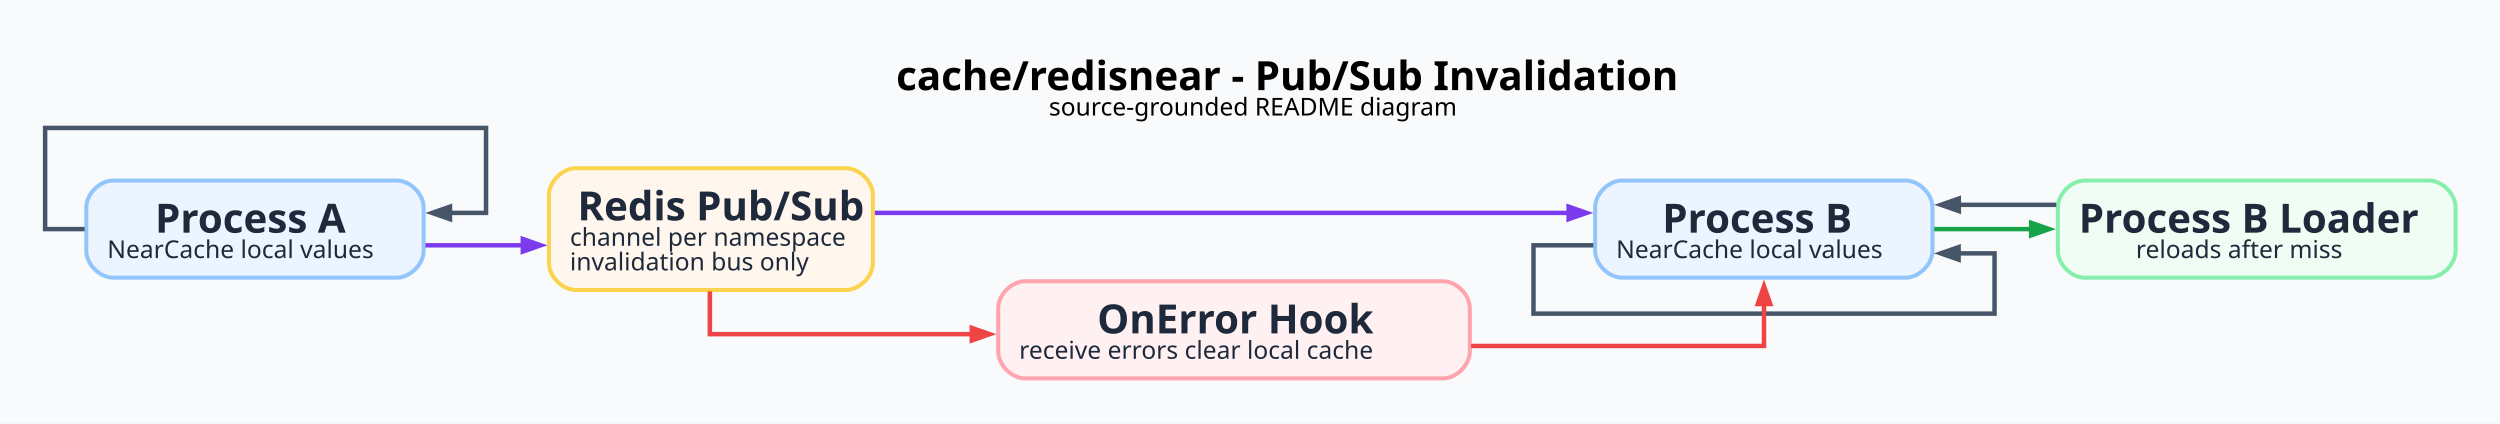
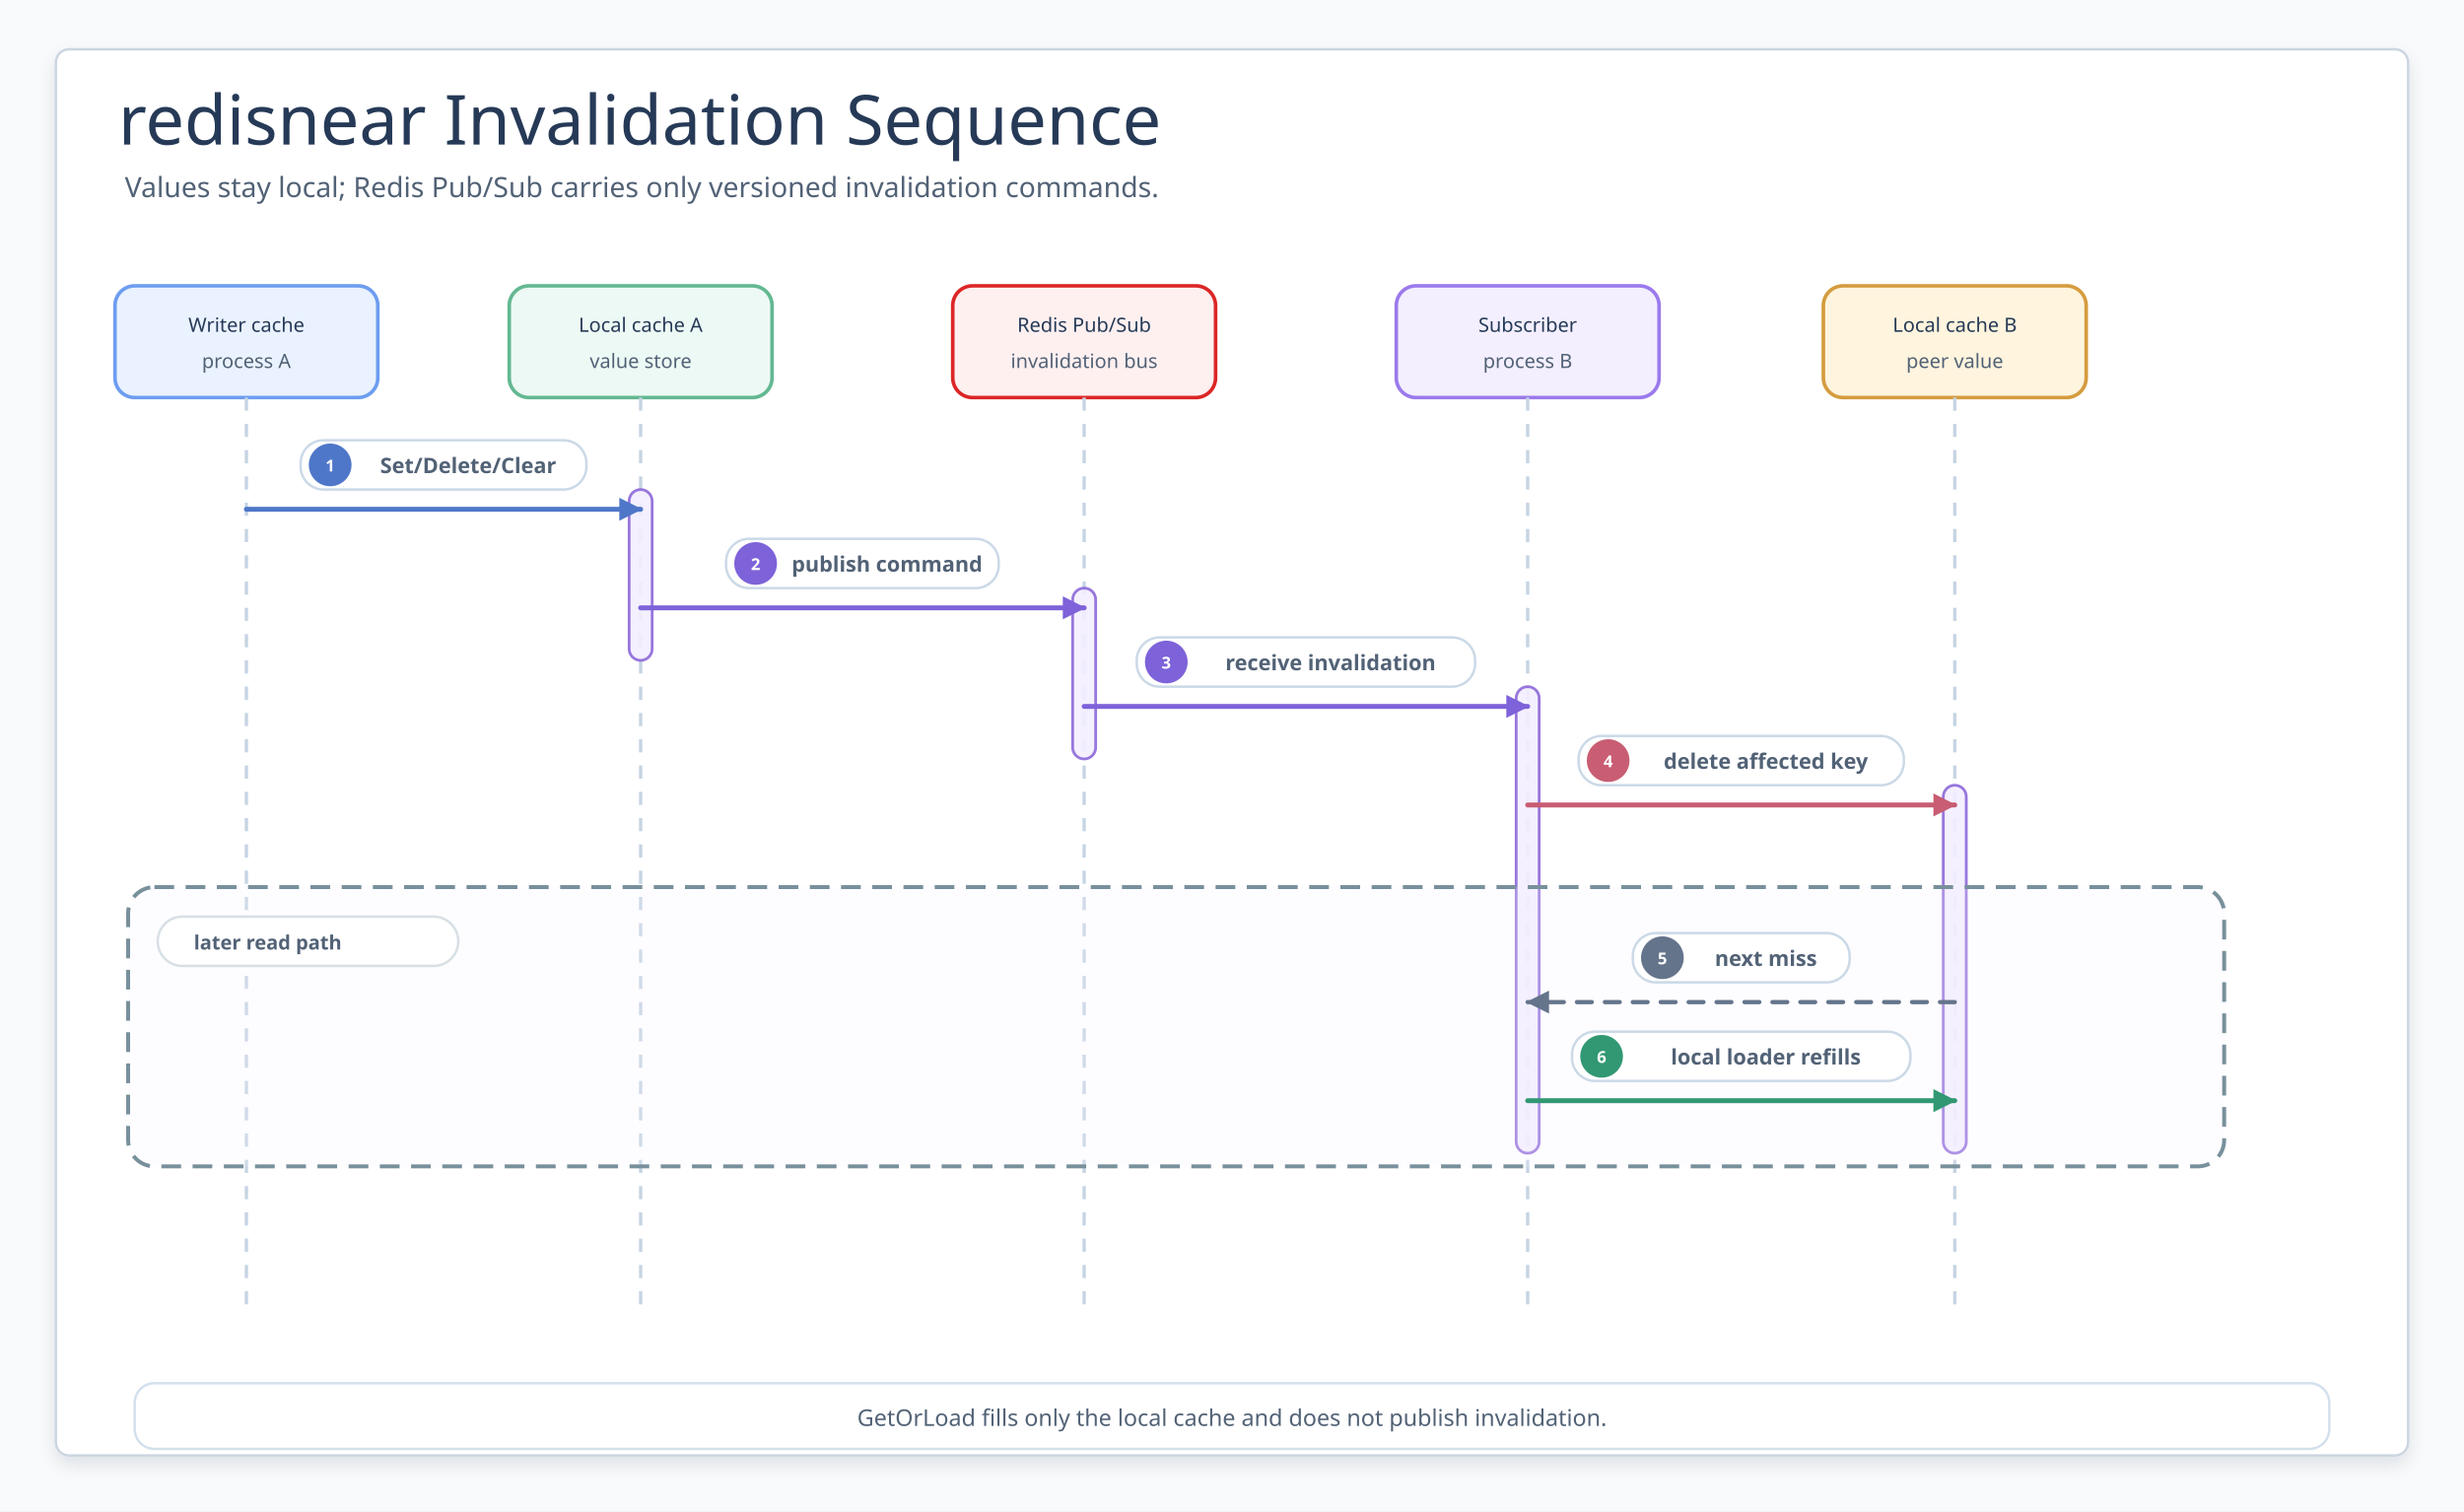
- <svg xmlns="http://www.w3.org/2000/svg" width="1117pt" height="189pt" viewBox="0.00 0.00 1117.00 189.00">
-   <g id="graph0" class="graph" transform="scale(1 1) rotate(0) translate(20.16 169.06)">
-     <polygon fill="#f8fafc" stroke="none" points="-20.16,20.16 -20.16,-169.06 1097.16,-169.06 1097.16,20.16 -20.16,20.16" />
-     <text xml:space="preserve" text-anchor="start" x="380.25" y="-128.8" font-family="Architects Daughter" font-weight="bold" font-size="18.00">cache/redisnear - Pub/Sub Invalidation</text>
-     <text xml:space="preserve" text-anchor="start" x="448.5" y="-117.45" font-family="Comic Mono" font-size="11.00">source-grounded README diagram</text>
-     <g id="node1" class="node">
-       <path fill="#ebf4ff" stroke="#93c5fd" stroke-width="1.8" d="M157.12,-88.4C157.12,-88.4 30.4,-88.4 30.4,-88.4 24.4,-88.4 18.4,-82.4 18.4,-76.4 18.4,-76.4 18.4,-57 18.4,-57 18.4,-51 24.4,-45 30.4,-45 30.4,-45 157.12,-45 157.12,-45 163.12,-45 169.12,-51 169.12,-57 169.12,-57 169.12,-76.4 169.12,-76.4 169.12,-82.4 163.12,-88.4 157.12,-88.4" />
-       <text xml:space="preserve" text-anchor="start" x="49.13" y="-65.1" font-family="Architects Daughter" font-weight="bold" font-size="18.00" fill="#1e293b">Process A</text>
-       <text xml:space="preserve" text-anchor="start" x="27.76" y="-53.75" font-family="Comic Mono" font-size="11.00" fill="#1e293b">NearCache local values</text>
-     </g>
-     <g id="edge1" class="edge">
-       <path fill="none" stroke="#475569" stroke-width="2" d="M17.64,-66.7C7.21,-66.7 0,-66.7 0,-66.7 0,-66.7 0,-111.9 0,-111.9 0,-111.9 197,-111.9 197,-111.9 197,-111.9 197,-73.93 197,-73.93 197,-73.93 180.9,-73.93 180.9,-73.93" />
-       <polygon fill="#475569" stroke="#475569" stroke-width="2" points="180.9,-71.13 172.9,-73.93 180.9,-76.73 180.9,-71.13" />
-     </g>
-     <g id="node2" class="node">
-       <path fill="#fff7ed" stroke="#fcd34d" stroke-width="1.8" d="M357.84,-93.9C357.84,-93.9 237.12,-93.9 237.12,-93.9 231.12,-93.9 225.12,-87.9 225.12,-81.9 225.12,-81.9 225.12,-51.5 225.12,-51.5 225.12,-45.5 231.12,-39.5 237.12,-39.5 237.12,-39.5 357.84,-39.5 357.84,-39.5 363.84,-39.5 369.84,-45.5 369.84,-51.5 369.84,-51.5 369.84,-81.9 369.84,-81.9 369.84,-87.9 363.84,-93.9 357.84,-93.9" />
-       <text xml:space="preserve" text-anchor="start" x="237.86" y="-70.6" font-family="Architects Daughter" font-weight="bold" font-size="18.00" fill="#1e293b">Redis Pub/Sub</text>
-       <text xml:space="preserve" text-anchor="start" x="234.48" y="-59.25" font-family="Comic Mono" font-size="11.00" fill="#1e293b">channel per namespace</text>
-       <text xml:space="preserve" text-anchor="start" x="234.48" y="-48.25" font-family="Comic Mono" font-size="11.00" fill="#1e293b">invalidation bus only</text>
-     </g>
-     <g id="edge2" class="edge">
-       <path fill="none" stroke="#7c3aed" stroke-width="2" d="M169.91,-59.47C169.91,-59.47 213.44,-59.47 213.44,-59.47" />
-       <polygon fill="#7c3aed" stroke="#7c3aed" stroke-width="2" points="213.44,-62.27 221.44,-59.47 213.44,-56.67 213.44,-62.27" />
-     </g>
-     <g id="node3" class="node">
-       <path fill="#ebf4ff" stroke="#93c5fd" stroke-width="1.8" d="M831.28,-88.4C831.28,-88.4 704.56,-88.4 704.56,-88.4 698.56,-88.4 692.56,-82.4 692.56,-76.4 692.56,-76.4 692.56,-57 692.56,-57 692.56,-51 698.56,-45 704.56,-45 704.56,-45 831.28,-45 831.28,-45 837.28,-45 843.28,-51 843.28,-57 843.28,-57 843.28,-76.4 843.28,-76.4 843.28,-82.4 837.28,-88.4 831.28,-88.4" />
-       <text xml:space="preserve" text-anchor="start" x="722.55" y="-65.1" font-family="Architects Daughter" font-weight="bold" font-size="18.00" fill="#1e293b">Process B</text>
-       <text xml:space="preserve" text-anchor="start" x="701.92" y="-53.75" font-family="Comic Mono" font-size="11.00" fill="#1e293b">NearCache local values</text>
-     </g>
-     <g id="edge3" class="edge">
-       <path fill="none" stroke="#7c3aed" stroke-width="2" d="M370.73,-73.93C370.73,-73.93 680.7,-73.93 680.7,-73.93" />
-       <polygon fill="#7c3aed" stroke="#7c3aed" stroke-width="2" points="680.7,-76.73 688.7,-73.93 680.7,-71.13 680.7,-76.73" />
-     </g>
-     <g id="node5" class="node">
-       <path fill="#fff1f2" stroke="#fda4af" stroke-width="1.8" d="M624.56,-43.4C624.56,-43.4 437.84,-43.4 437.84,-43.4 431.84,-43.4 425.84,-37.4 425.84,-31.4 425.84,-31.4 425.84,-12 425.84,-12 425.84,-6 431.84,0 437.84,0 437.84,0 624.56,0 624.56,0 630.56,0 636.56,-6 636.56,-12 636.56,-12 636.56,-31.4 636.56,-31.4 636.56,-37.4 630.56,-43.4 624.56,-43.4" />
-       <text xml:space="preserve" text-anchor="start" x="470.08" y="-20.1" font-family="Architects Daughter" font-weight="bold" font-size="18.00" fill="#1e293b">OnError Hook</text>
-       <text xml:space="preserve" text-anchor="start" x="435.2" y="-8.75" font-family="Comic Mono" font-size="11.00" fill="#1e293b">receive errors clear local cache</text>
-     </g>
-     <g id="edge7" class="edge">
-       <path fill="none" stroke="#ef4444" stroke-width="2" d="M297,-38.85C297,-28.74 297,-19.75 297,-19.75 297,-19.75 414.04,-19.75 414.04,-19.75" />
-       <polygon fill="#ef4444" stroke="#ef4444" stroke-width="2" points="414.04,-22.55 422.04,-19.75 414.04,-16.95 414.04,-22.55" />
-     </g>
-     <g id="edge4" class="edge">
-       <path fill="none" stroke="#475569" stroke-width="2" d="M691.77,-59.47C676.48,-59.47 665,-59.47 665,-59.47 665,-59.47 665,-28.93 665,-28.93 665,-28.93 871,-28.93 871,-28.93 871,-28.93 871,-55.85 871,-55.85 871,-55.85 854.94,-55.85 854.94,-55.85" />
-       <polygon fill="#475569" stroke="#475569" stroke-width="2" points="854.94,-53.05 846.94,-55.85 854.94,-58.65 854.94,-53.05" />
-     </g>
-     <g id="node4" class="node">
-       <path fill="#f0fdf4" stroke="#86efac" stroke-width="1.8" d="M1065,-88.4C1065,-88.4 911.28,-88.4 911.28,-88.4 905.28,-88.4 899.28,-82.4 899.28,-76.4 899.28,-76.4 899.28,-57 899.28,-57 899.28,-51 905.28,-45 911.28,-45 911.28,-45 1065,-45 1065,-45 1071,-45 1077,-51 1077,-57 1077,-57 1077,-76.4 1077,-76.4 1077,-82.4 1071,-88.4 1065,-88.4" />
-       <text xml:space="preserve" text-anchor="start" x="908.64" y="-65.1" font-family="Architects Daughter" font-weight="bold" font-size="18.00" fill="#1e293b">Process B Loader</text>
-       <text xml:space="preserve" text-anchor="start" x="934.14" y="-53.75" font-family="Comic Mono" font-size="11.00" fill="#1e293b">reloads after miss</text>
-     </g>
-     <g id="edge5" class="edge">
-       <path fill="none" stroke="#16a34a" stroke-width="2" d="M844.02,-66.7C844.02,-66.7 887.37,-66.7 887.37,-66.7" />
-       <polygon fill="#16a34a" stroke="#16a34a" stroke-width="2" points="887.37,-69.5 895.37,-66.7 887.37,-63.9 887.37,-69.5" />
-     </g>
-     <g id="edge6" class="edge">
-       <path fill="none" stroke="#475569" stroke-width="2" d="M898.57,-77.55C898.57,-77.55 855.04,-77.55 855.04,-77.55" />
-       <polygon fill="#475569" stroke="#475569" stroke-width="2" points="855.04,-74.75 847.04,-77.55 855.04,-80.35 855.04,-74.75" />
-     </g>
-     <g id="edge8" class="edge">
-       <path fill="none" stroke="#ef4444" stroke-width="2" d="M637.13,-14.47C700.18,-14.47 768,-14.47 768,-14.47 768,-14.47 768,-33.22 768,-33.22" />
-       <polygon fill="#ef4444" stroke="#ef4444" stroke-width="2" points="765.2,-33.22 768,-41.22 770.8,-33.22 765.2,-33.22" />
-     </g>
-   </g>
+ <svg xmlns="http://www.w3.org/2000/svg" width="1500" height="920" viewBox="0 0 1500 920" role="img" aria-labelledby="title desc">
+   <defs>
+     <filter id="softShadow" x="-8%" y="-10%" width="116%" height="124%">
+       <feDropShadow dx="0" dy="5" stdDeviation="5" flood-color="#0F172A" flood-opacity="0.10" />
+     </filter>
+     <marker id="arrow-blue" markerWidth="14" markerHeight="14" refX="13" refY="7" orient="auto" markerUnits="userSpaceOnUse">
+       <path d="M 0 0 L 14 7 L 0 14 Z" fill="#4f77c9" />
+     </marker>
+     <marker id="arrow-green" markerWidth="14" markerHeight="14" refX="13" refY="7" orient="auto" markerUnits="userSpaceOnUse">
+       <path d="M 0 0 L 14 7 L 0 14 Z" fill="#319873" />
+     </marker>
+     <marker id="arrow-amber" markerWidth="14" markerHeight="14" refX="13" refY="7" orient="auto" markerUnits="userSpaceOnUse">
+       <path d="M 0 0 L 14 7 L 0 14 Z" fill="#cf8428" />
+     </marker>
+     <marker id="arrow-red" markerWidth="14" markerHeight="14" refX="13" refY="7" orient="auto" markerUnits="userSpaceOnUse">
+       <path d="M 0 0 L 14 7 L 0 14 Z" fill="#c85d73" />
+     </marker>
+     <marker id="arrow-purple" markerWidth="14" markerHeight="14" refX="13" refY="7" orient="auto" markerUnits="userSpaceOnUse">
+       <path d="M 0 0 L 14 7 L 0 14 Z" fill="#7e62d9" />
+     </marker>
+     <marker id="arrow-teal" markerWidth="14" markerHeight="14" refX="13" refY="7" orient="auto" markerUnits="userSpaceOnUse">
+       <path d="M 0 0 L 14 7 L 0 14 Z" fill="#3f7d9c" />
+     </marker>
+     <marker id="arrow-gray" markerWidth="14" markerHeight="14" refX="13" refY="7" orient="auto" markerUnits="userSpaceOnUse">
+       <path d="M 0 0 L 14 7 L 0 14 Z" fill="#64748b" />
+     </marker>
+     <style>
+       .canvas { fill: #f8fafc; }
+       .frame { fill: #ffffff; stroke: #cbd5e1; stroke-width: 1.5; filter: url(#softShadow); }
+       .title, .part-title, .card-title, .panel-title { font-family: "Architects Daughter"; fill: #263a57; }
+       .title { font-size: 42px; }
+       .subtitle, .body, .small, .msg, .region, .footer { font-family: "Comic Mono"; fill: #526276; }
+       .subtitle { font-size: 17px; }
+       .panel-title { font-size: 24px; }
+       .card-title { font-size: 22px; }
+       .body { font-size: 14px; }
+       .small { font-size: 12px; }
+       .msg { font-size: 13px; font-weight: 700; }
+       .region { font-size: 12px; font-weight: 700; }
+       .footer { font-size: 14px; }
+       .panel { stroke: #d0deeb; stroke-width: 1.8; rx: 8; filter: url(#softShadow); }
+       .card { stroke-width: 1.8; rx: 8; filter: url(#softShadow); }
+       .card-divider { stroke-width: 1.1; opacity: .45; }
+       .participant { stroke-width: 2.2; rx: 12; }
+       .lifeline { stroke: #c5d4e3; stroke-width: 2; stroke-dasharray: 8 8; }
+       .activation { fill: #f3eeff; stroke: #8a65d8; stroke-width: 1.7; rx: 7; opacity: .88; }
+       .route { fill: none; stroke-width: 3; stroke-linecap: round; stroke-linejoin: round; }
+       .return { fill: none; stroke-width: 2.6; stroke-linecap: round; stroke-linejoin: round; stroke-dasharray: 9 8; }
+       .alt { fill: #f7f2ff; fill-opacity: .22; stroke: #78909c; stroke-width: 2.4; stroke-dasharray: 12 7; rx: 16; }
+       .alt-label { fill: #ffffff; stroke: #d7e0e4; stroke-width: 1.5; rx: 15; }
+       .else-line { stroke: #78909c; stroke-width: 2.2; stroke-dasharray: 12 8; }
+       .pill { fill: #ffffff; stroke: #cbd9e7; stroke-width: 1.5; rx: 14; }
+       .badge { stroke-width: 1.6; }
+       .badge-text { font-family: "Comic Mono"; font-size: 10px; font-weight: 700; fill: #ffffff; }
+       .legend { fill: #ffffff; stroke: #d4e0ec; stroke-width: 1.5; rx: 12; }
+     </style>
+   </defs>
+   <rect class="canvas" width="1500" height="920" />
+   <rect class="frame" x="34" y="30" width="1432" height="856" rx="8" />
+   <text class="title" x="72" y="88">redisnear Invalidation Sequence</text>
+   <text class="subtitle" x="76" y="120">Values stay local; Redis Pub/Sub carries only versioned invalidation commands.</text>
+   <rect class="participant" x="70" y="174" width="160" height="68" fill="#eaf2ff" stroke="#6d9df0" />
+   <text class="part-title" x="150" y="202" text-anchor="middle">Writer cache</text>
+   <text class="small" x="150" y="224" text-anchor="middle">process A</text>
+   <line class="lifeline" x1="150" y1="242" x2="150" y2="794" />
+   <rect class="participant" x="310" y="174" width="160" height="68" fill="#edf9f4" stroke="#63b891" />
+   <text class="part-title" x="390" y="202" text-anchor="middle">Local cache A</text>
+   <text class="small" x="390" y="224" text-anchor="middle">value store</text>
+   <line class="lifeline" x1="390" y1="242" x2="390" y2="794" />
+   <rect class="participant" x="580" y="174" width="160" height="68" fill="#fff0f0" stroke="#dc2626" />
+   <text class="part-title" x="660" y="202" text-anchor="middle">Redis Pub/Sub</text>
+   <text class="small" x="660" y="224" text-anchor="middle">invalidation bus</text>
+   <line class="lifeline" x1="660" y1="242" x2="660" y2="794" />
+   <rect class="participant" x="850" y="174" width="160" height="68" fill="#f3efff" stroke="#9b7aec" />
+   <text class="part-title" x="930" y="202" text-anchor="middle">Subscriber</text>
+   <text class="small" x="930" y="224" text-anchor="middle">process B</text>
+   <line class="lifeline" x1="930" y1="242" x2="930" y2="794" />
+   <rect class="participant" x="1110" y="174" width="160" height="68" fill="#fff4de" stroke="#d59c3f" />
+   <text class="part-title" x="1190" y="202" text-anchor="middle">Local cache B</text>
+   <text class="small" x="1190" y="224" text-anchor="middle">peer value</text>
+   <line class="lifeline" x1="1190" y1="242" x2="1190" y2="794" />
+   <rect class="activation" x="383" y="298" width="14" height="104" rx="7" />
+   <rect class="activation" x="653" y="358" width="14" height="104" rx="7" />
+   <rect class="activation" x="923" y="418" width="14" height="284" rx="7" />
+   <rect class="activation" x="1183" y="478" width="14" height="224" rx="7" />
+   <rect class="alt" x="78" y="540" width="1276" height="170" rx="16" />
+   <rect class="alt-label" x="96" y="558" width="183" height="30" rx="15" />
+   <text class="region" x="118" y="578">later read path</text>
+   <path class="route" d="M150 310 L390 310" stroke="#4f77c9" marker-end="url(#arrow-blue)" />
+   <rect class="pill" x="183" y="268" width="174" height="30" rx="15" />
+   <circle class="badge" cx="201" cy="283" r="13" fill="#4f77c9" />
+   <text class="badge-text" x="201" y="287" text-anchor="middle">1</text>
+   <text class="msg" x="285" y="288" text-anchor="middle" fill="#4f77c9">Set/Delete/Clear</text>
+   <path class="route" d="M390 370 L660 370" stroke="#7e62d9" marker-end="url(#arrow-purple)" />
+   <rect class="pill" x="442" y="328" width="166" height="30" rx="15" />
+   <circle class="badge" cx="460" cy="343" r="13" fill="#7e62d9" />
+   <text class="badge-text" x="460" y="347" text-anchor="middle">2</text>
+   <text class="msg" x="540" y="348" text-anchor="middle" fill="#7e62d9">publish command</text>
+   <path class="route" d="M660 430 L930 430" stroke="#7e62d9" marker-end="url(#arrow-purple)" />
+   <rect class="pill" x="692" y="388" width="206" height="30" rx="15" />
+   <circle class="badge" cx="710" cy="403" r="13" fill="#7e62d9" />
+   <text class="badge-text" x="710" y="407" text-anchor="middle">3</text>
+   <text class="msg" x="810" y="408" text-anchor="middle" fill="#7e62d9">receive invalidation</text>
+   <path class="route" d="M930 490 L1190 490" stroke="#c85d73" marker-end="url(#arrow-red)" />
+   <rect class="pill" x="961" y="448" width="198" height="30" rx="15" />
+   <circle class="badge" cx="979" cy="463" r="13" fill="#c85d73" />
+   <text class="badge-text" x="979" y="467" text-anchor="middle">4</text>
+   <text class="msg" x="1075" y="468" text-anchor="middle" fill="#c85d73">delete affected key</text>
+   <path class="return" d="M1190 610 L930 610" stroke="#64748b" marker-end="url(#arrow-gray)" />
+   <rect class="pill" x="994" y="568" width="132" height="30" rx="15" />
+   <circle class="badge" cx="1012" cy="583" r="13" fill="#64748b" />
+   <text class="badge-text" x="1012" y="587" text-anchor="middle">5</text>
+   <text class="msg" x="1075" y="588" text-anchor="middle" fill="#64748b">next miss</text>
+   <path class="route" d="M930 670 L1190 670" stroke="#319873" marker-end="url(#arrow-green)" />
+   <rect class="pill" x="957" y="628" width="206" height="30" rx="15" />
+   <circle class="badge" cx="975" cy="643" r="13" fill="#319873" />
+   <text class="badge-text" x="975" y="647" text-anchor="middle">6</text>
+   <text class="msg" x="1075" y="648" text-anchor="middle" fill="#319873">local loader refills</text>
+   <rect class="legend" x="82" y="842" width="1336" height="40" rx="8" />
+   <text class="footer" x="750" y="868" text-anchor="middle">GetOrLoad fills only the local cache and does not publish invalidation.</text>
</svg>
